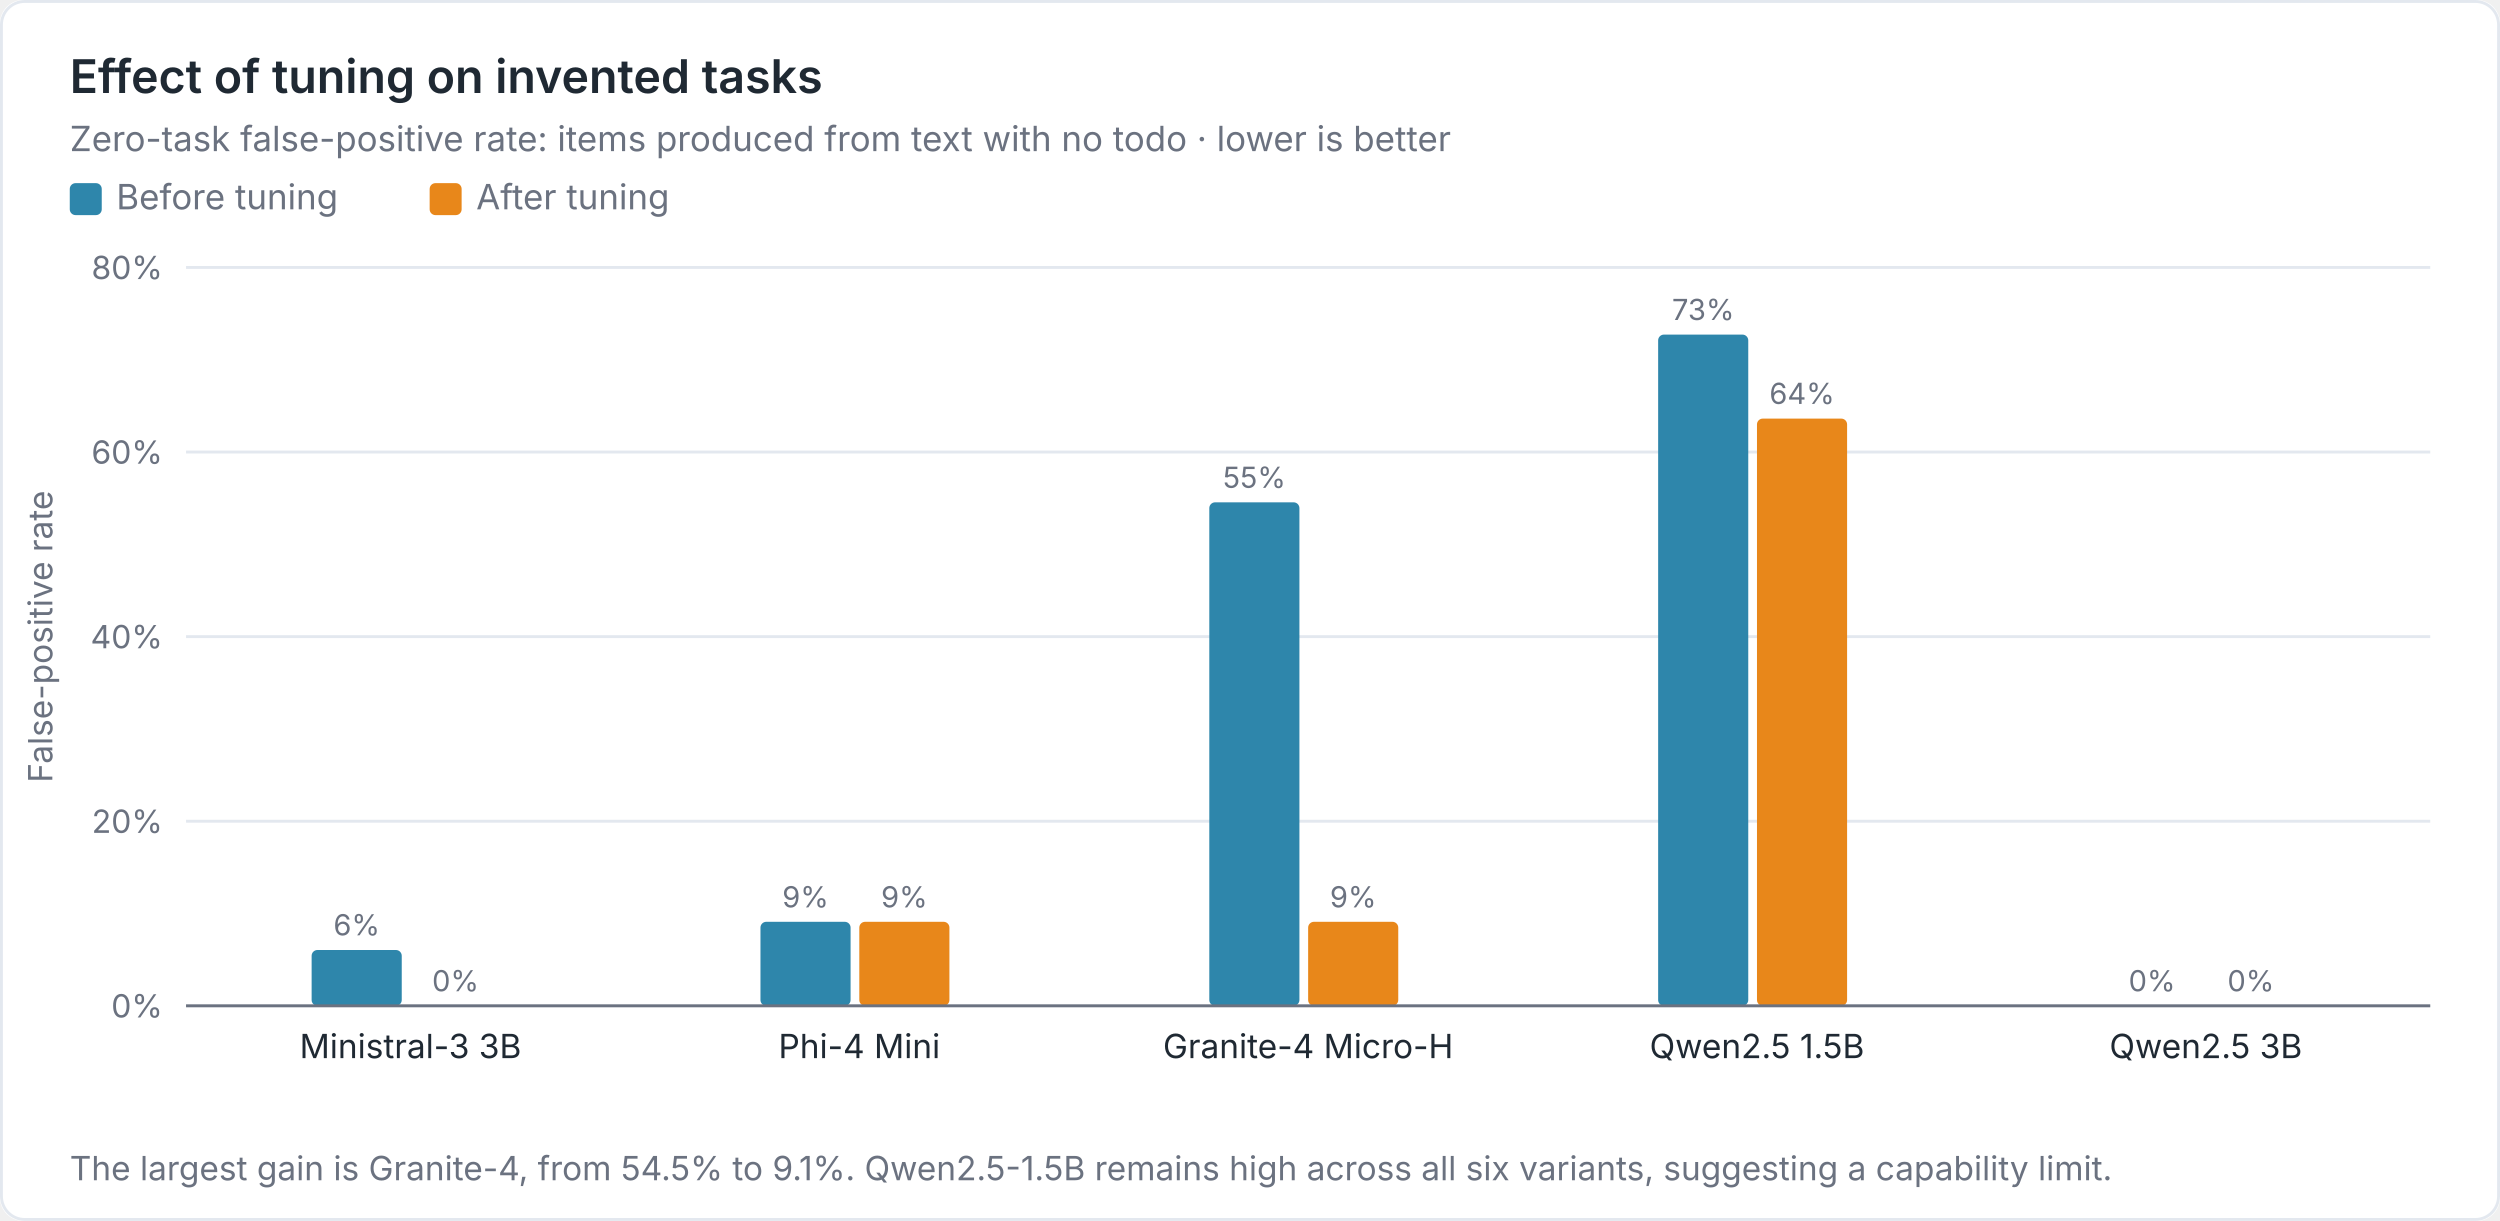
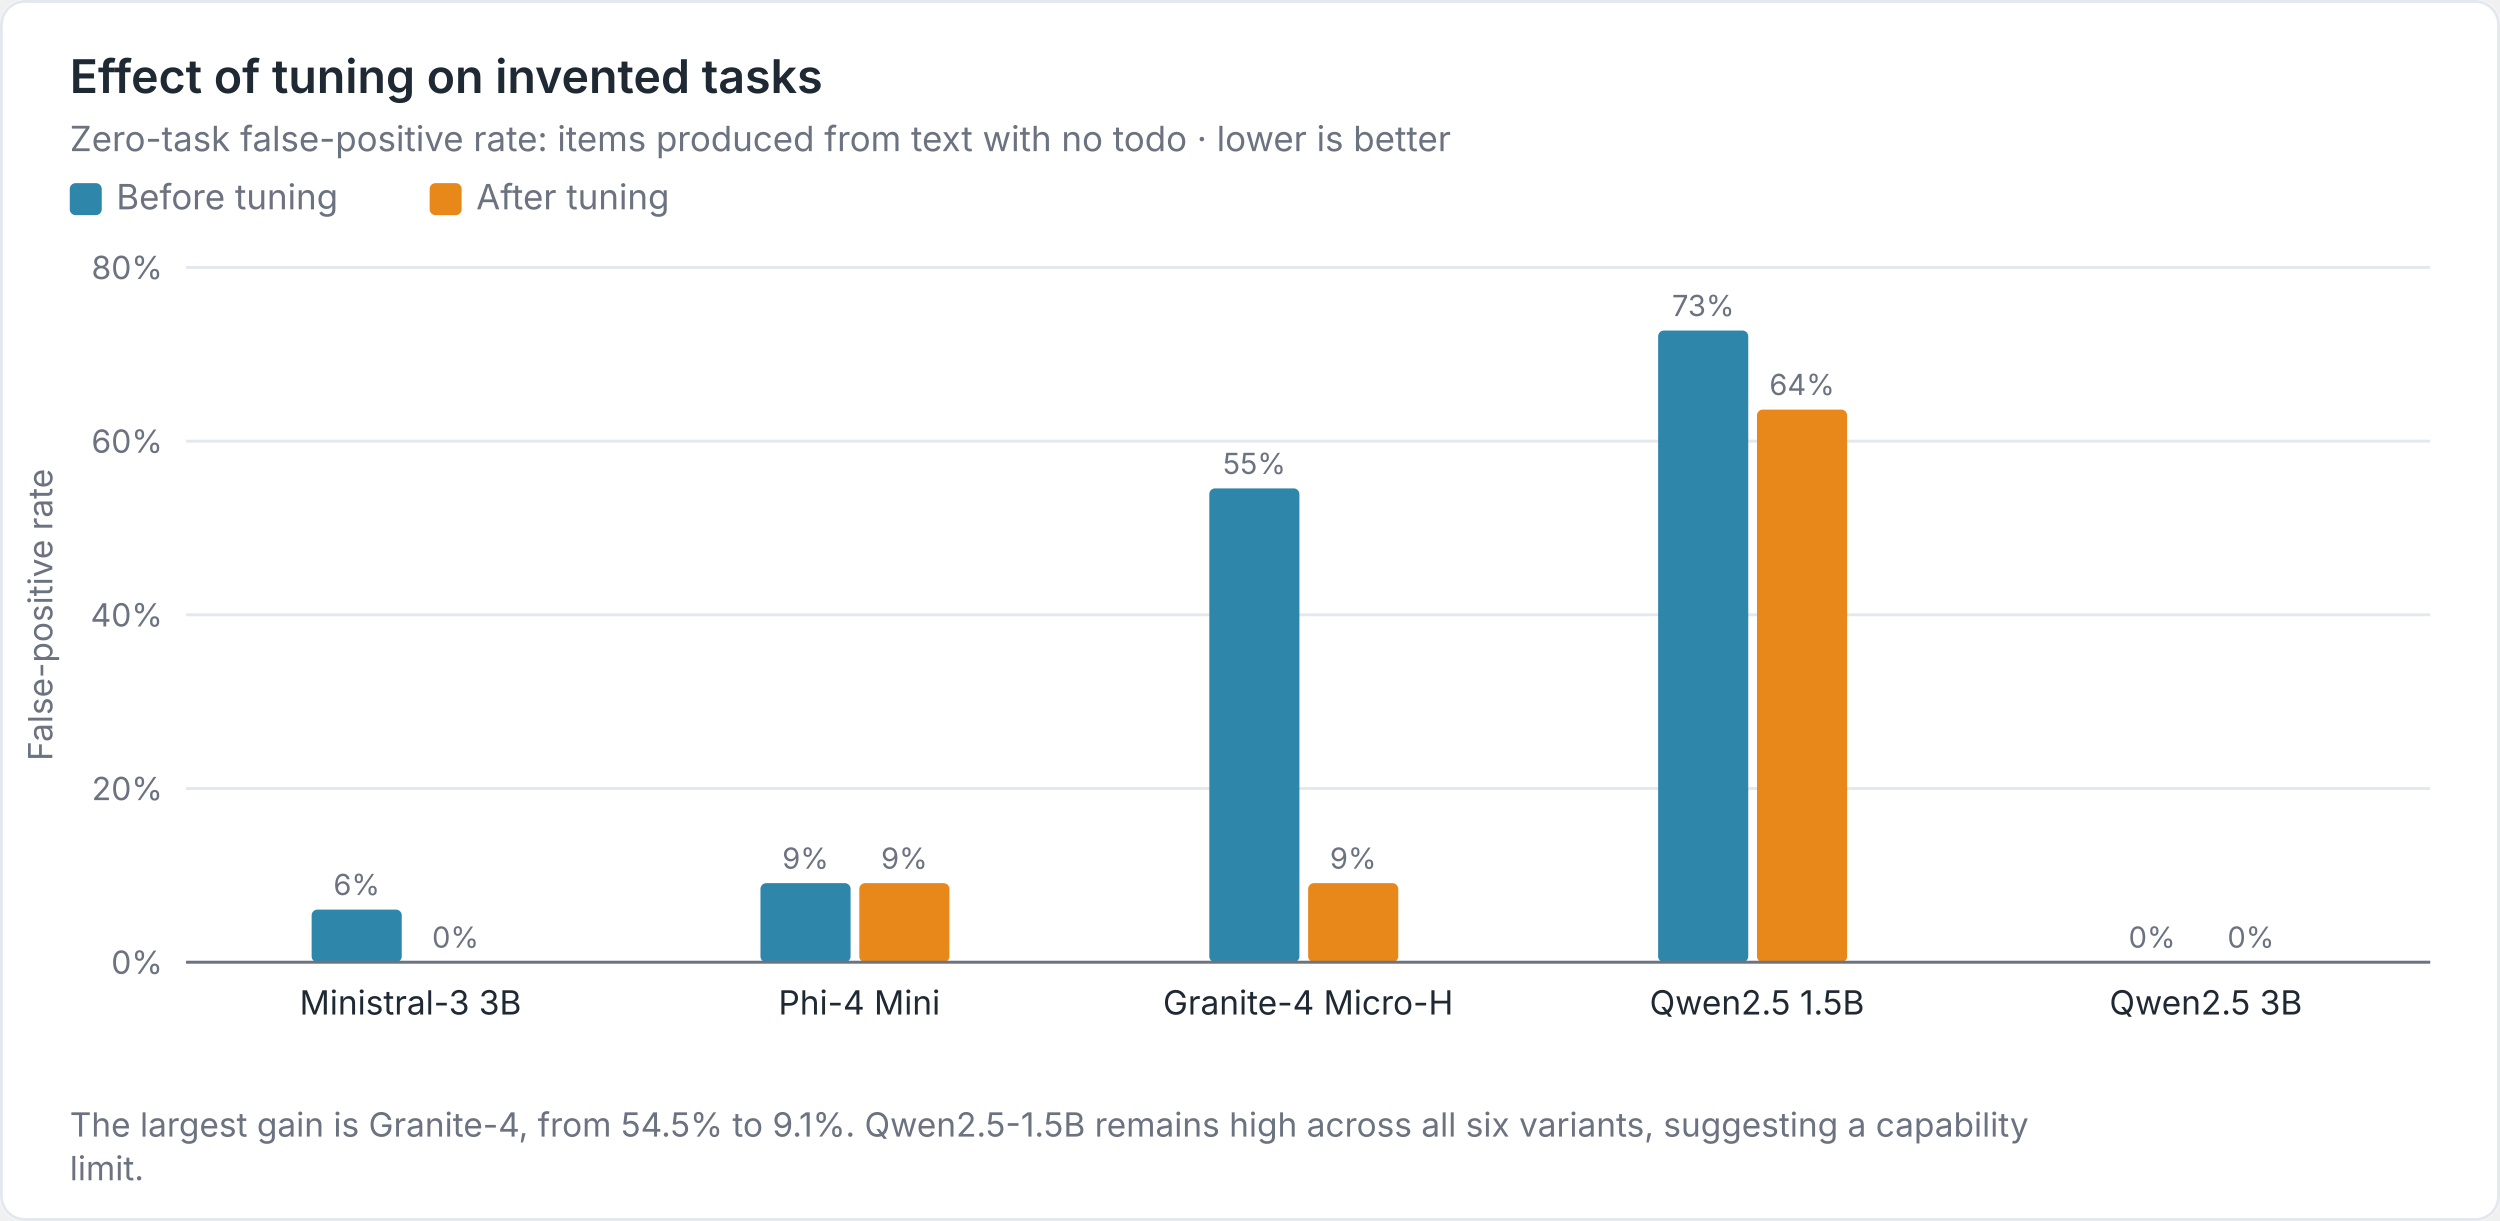
<svg xmlns="http://www.w3.org/2000/svg" width="860" height="420" viewBox="0 0 860 420" role="img">
  <rect width="860" height="420" fill="#FFFFFF" rx="8" />
  <rect x="0.5" y="0.5" width="859" height="419" fill="none" stroke="#E3E8EF" rx="8" />
  <text x="24" y="32" font-family="-apple-system, BlinkMacSystemFont, 'Segoe UI', 'Noto Sans SC', 'Microsoft YaHei', sans-serif" font-size="16" fill="#1F2933" text-anchor="start" font-weight="600">Effect of tuning on invented tasks</text>
  <text x="24" y="52" font-family="-apple-system, BlinkMacSystemFont, 'Segoe UI', 'Noto Sans SC', 'Microsoft YaHei', sans-serif" font-size="12" fill="#6B7280" text-anchor="start" font-weight="400">Zero-task false-positive rate: items produced from text with no todo · lower is better</text>
  <rect x="24.0" y="63" width="11" height="11" rx="2" fill="#2E86AB" />
  <text x="40" y="72" font-family="-apple-system, BlinkMacSystemFont, 'Segoe UI', 'Noto Sans SC', 'Microsoft YaHei', sans-serif" font-size="12" fill="#6B7280" text-anchor="start" font-weight="400">Before tuning</text>
  <rect x="147.8" y="63" width="11" height="11" rx="2" fill="#E8871A" />
  <text x="163.8" y="72" font-family="-apple-system, BlinkMacSystemFont, 'Segoe UI', 'Noto Sans SC', 'Microsoft YaHei', sans-serif" font-size="12" fill="#6B7280" text-anchor="start" font-weight="400">After tuning</text>
-   <line x1="64" y1="346" x2="836" y2="346" stroke="#E3E8EF" />
-   <text x="56" y="350" font-family="-apple-system, BlinkMacSystemFont, 'Segoe UI', 'Noto Sans SC', 'Microsoft YaHei', sans-serif" font-size="11" fill="#6B7280" text-anchor="end" font-weight="400">0%</text>
-   <line x1="64" y1="282.5" x2="836" y2="282.5" stroke="#E3E8EF" />
-   <text x="56" y="286.5" font-family="-apple-system, BlinkMacSystemFont, 'Segoe UI', 'Noto Sans SC', 'Microsoft YaHei', sans-serif" font-size="11" fill="#6B7280" text-anchor="end" font-weight="400">20%</text>
-   <line x1="64" y1="219" x2="836" y2="219" stroke="#E3E8EF" />
-   <text x="56" y="223" font-family="-apple-system, BlinkMacSystemFont, 'Segoe UI', 'Noto Sans SC', 'Microsoft YaHei', sans-serif" font-size="11" fill="#6B7280" text-anchor="end" font-weight="400">40%</text>
-   <line x1="64" y1="155.5" x2="836" y2="155.5" stroke="#E3E8EF" />
-   <text x="56" y="159.5" font-family="-apple-system, BlinkMacSystemFont, 'Segoe UI', 'Noto Sans SC', 'Microsoft YaHei', sans-serif" font-size="11" fill="#6B7280" text-anchor="end" font-weight="400">60%</text>
+   <line x1="64" y1="331" x2="836" y2="331" stroke="#E3E8EF" />
+   <text x="56" y="335" font-family="-apple-system, BlinkMacSystemFont, 'Segoe UI', 'Noto Sans SC', 'Microsoft YaHei', sans-serif" font-size="11" fill="#6B7280" text-anchor="end" font-weight="400">0%</text>
+   <line x1="64" y1="271.25" x2="836" y2="271.25" stroke="#E3E8EF" />
+   <text x="56" y="275.25" font-family="-apple-system, BlinkMacSystemFont, 'Segoe UI', 'Noto Sans SC', 'Microsoft YaHei', sans-serif" font-size="11" fill="#6B7280" text-anchor="end" font-weight="400">20%</text>
+   <line x1="64" y1="211.5" x2="836" y2="211.5" stroke="#E3E8EF" />
+   <text x="56" y="215.5" font-family="-apple-system, BlinkMacSystemFont, 'Segoe UI', 'Noto Sans SC', 'Microsoft YaHei', sans-serif" font-size="11" fill="#6B7280" text-anchor="end" font-weight="400">40%</text>
+   <line x1="64" y1="151.75" x2="836" y2="151.75" stroke="#E3E8EF" />
+   <text x="56" y="155.75" font-family="-apple-system, BlinkMacSystemFont, 'Segoe UI', 'Noto Sans SC', 'Microsoft YaHei', sans-serif" font-size="11" fill="#6B7280" text-anchor="end" font-weight="400">60%</text>
  <line x1="64" y1="92" x2="836" y2="92" stroke="#E3E8EF" />
  <text x="56" y="96" font-family="-apple-system, BlinkMacSystemFont, 'Segoe UI', 'Noto Sans SC', 'Microsoft YaHei', sans-serif" font-size="11" fill="#6B7280" text-anchor="end" font-weight="400">80%</text>
-   <text x="18" y="219" font-family="-apple-system, BlinkMacSystemFont, 'Segoe UI', 'Noto Sans SC', 'Microsoft YaHei', sans-serif" font-size="11.5" fill="#6B7280" text-anchor="middle" font-weight="400" transform="rotate(-90 18 219)">False-positive rate</text>
-   <rect x="107.2" y="326.8" width="31.0" height="19.2" fill="#2E86AB" rx="2" />
-   <text x="122.7" y="321.758" font-family="-apple-system, BlinkMacSystemFont, 'Segoe UI', 'Noto Sans SC', 'Microsoft YaHei', sans-serif" font-size="10" fill="#6B7280" text-anchor="middle" font-weight="400">6%</text>
-   <rect x="141.2" y="346.0" width="31.0" height="0.0" fill="#E8871A" rx="2" />
-   <text x="156.7" y="341" font-family="-apple-system, BlinkMacSystemFont, 'Segoe UI', 'Noto Sans SC', 'Microsoft YaHei', sans-serif" font-size="10" fill="#6B7280" text-anchor="middle" font-weight="400">0%</text>
-   <text x="141.2" y="364" font-family="-apple-system, BlinkMacSystemFont, 'Segoe UI', 'Noto Sans SC', 'Microsoft YaHei', sans-serif" font-size="11.5" fill="#1F2933" text-anchor="middle" font-weight="400">Ministral-3 3B</text>
-   <rect x="261.6" y="317.1" width="31.0" height="28.9" fill="#2E86AB" rx="2" />
-   <text x="277.1" y="312.136" font-family="-apple-system, BlinkMacSystemFont, 'Segoe UI', 'Noto Sans SC', 'Microsoft YaHei', sans-serif" font-size="10" fill="#6B7280" text-anchor="middle" font-weight="400">9%</text>
-   <rect x="295.6" y="317.1" width="31.0" height="28.9" fill="#E8871A" rx="2" />
-   <text x="311.1" y="312.136" font-family="-apple-system, BlinkMacSystemFont, 'Segoe UI', 'Noto Sans SC', 'Microsoft YaHei', sans-serif" font-size="10" fill="#6B7280" text-anchor="middle" font-weight="400">9%</text>
-   <text x="295.6" y="364" font-family="-apple-system, BlinkMacSystemFont, 'Segoe UI', 'Noto Sans SC', 'Microsoft YaHei', sans-serif" font-size="11.5" fill="#1F2933" text-anchor="middle" font-weight="400">Phi-4 Mini</text>
-   <rect x="416.0" y="172.8" width="31.0" height="173.2" fill="#2E86AB" rx="2" />
-   <text x="431.5" y="167.818" font-family="-apple-system, BlinkMacSystemFont, 'Segoe UI', 'Noto Sans SC', 'Microsoft YaHei', sans-serif" font-size="10" fill="#6B7280" text-anchor="middle" font-weight="400">55%</text>
-   <rect x="450.0" y="317.1" width="31.0" height="28.9" fill="#E8871A" rx="2" />
-   <text x="465.5" y="312.136" font-family="-apple-system, BlinkMacSystemFont, 'Segoe UI', 'Noto Sans SC', 'Microsoft YaHei', sans-serif" font-size="10" fill="#6B7280" text-anchor="middle" font-weight="400">9%</text>
-   <text x="450" y="364" font-family="-apple-system, BlinkMacSystemFont, 'Segoe UI', 'Noto Sans SC', 'Microsoft YaHei', sans-serif" font-size="11.5" fill="#1F2933" text-anchor="middle" font-weight="400">Granite-4 Micro-H</text>
-   <rect x="570.4" y="115.1" width="31.0" height="230.9" fill="#2E86AB" rx="2" />
-   <text x="585.9" y="110.091" font-family="-apple-system, BlinkMacSystemFont, 'Segoe UI', 'Noto Sans SC', 'Microsoft YaHei', sans-serif" font-size="10" fill="#6B7280" text-anchor="middle" font-weight="400">73%</text>
-   <rect x="604.4" y="144.0" width="31.0" height="202.0" fill="#E8871A" rx="2" />
-   <text x="619.9" y="138.955" font-family="-apple-system, BlinkMacSystemFont, 'Segoe UI', 'Noto Sans SC', 'Microsoft YaHei', sans-serif" font-size="10" fill="#6B7280" text-anchor="middle" font-weight="400">64%</text>
-   <text x="604.4" y="364" font-family="-apple-system, BlinkMacSystemFont, 'Segoe UI', 'Noto Sans SC', 'Microsoft YaHei', sans-serif" font-size="11.5" fill="#1F2933" text-anchor="middle" font-weight="400">Qwen2.5 1.5B</text>
-   <rect x="724.8" y="346.0" width="31.0" height="0.0" fill="#2E86AB" rx="2" />
-   <text x="740.3" y="341" font-family="-apple-system, BlinkMacSystemFont, 'Segoe UI', 'Noto Sans SC', 'Microsoft YaHei', sans-serif" font-size="10" fill="#6B7280" text-anchor="middle" font-weight="400">0%</text>
-   <rect x="758.8" y="346.0" width="31.0" height="0.0" fill="#E8871A" rx="2" />
-   <text x="774.3" y="341" font-family="-apple-system, BlinkMacSystemFont, 'Segoe UI', 'Noto Sans SC', 'Microsoft YaHei', sans-serif" font-size="10" fill="#6B7280" text-anchor="middle" font-weight="400">0%</text>
-   <text x="758.8" y="364" font-family="-apple-system, BlinkMacSystemFont, 'Segoe UI', 'Noto Sans SC', 'Microsoft YaHei', sans-serif" font-size="11.5" fill="#1F2933" text-anchor="middle" font-weight="400">Qwen2.5 3B</text>
-   <line x1="64" y1="346" x2="836" y2="346" stroke="#6B7280" />
-   <text x="24" y="406" font-family="-apple-system, BlinkMacSystemFont, 'Segoe UI', 'Noto Sans SC', 'Microsoft YaHei', sans-serif" font-size="11.5" fill="#6B7280" text-anchor="start" font-weight="400">The largest gain is Granite-4, from 54.5% to 9.1%. Qwen2.5-1.5B remains high across all six variants, suggesting a capability limit.</text>
+   <text x="18" y="211.5" font-family="-apple-system, BlinkMacSystemFont, 'Segoe UI', 'Noto Sans SC', 'Microsoft YaHei', sans-serif" font-size="11.5" fill="#6B7280" text-anchor="middle" font-weight="400" transform="rotate(-90 18 211.5)">False-positive rate</text>
+   <rect x="107.2" y="312.9" width="31.0" height="18.1" fill="#2E86AB" rx="2" />
+   <text x="122.7" y="307.894" font-family="-apple-system, BlinkMacSystemFont, 'Segoe UI', 'Noto Sans SC', 'Microsoft YaHei', sans-serif" font-size="10" fill="#6B7280" text-anchor="middle" font-weight="400">6%</text>
+   <rect x="141.2" y="331.0" width="31.0" height="0.0" fill="#E8871A" rx="2" />
+   <text x="156.7" y="326" font-family="-apple-system, BlinkMacSystemFont, 'Segoe UI', 'Noto Sans SC', 'Microsoft YaHei', sans-serif" font-size="10" fill="#6B7280" text-anchor="middle" font-weight="400">0%</text>
+   <text x="141.2" y="349" font-family="-apple-system, BlinkMacSystemFont, 'Segoe UI', 'Noto Sans SC', 'Microsoft YaHei', sans-serif" font-size="11.5" fill="#1F2933" text-anchor="middle" font-weight="400">Ministral-3 3B</text>
+   <rect x="261.6" y="303.8" width="31.0" height="27.2" fill="#2E86AB" rx="2" />
+   <text x="277.1" y="298.841" font-family="-apple-system, BlinkMacSystemFont, 'Segoe UI', 'Noto Sans SC', 'Microsoft YaHei', sans-serif" font-size="10" fill="#6B7280" text-anchor="middle" font-weight="400">9%</text>
+   <rect x="295.6" y="303.8" width="31.0" height="27.2" fill="#E8871A" rx="2" />
+   <text x="311.1" y="298.841" font-family="-apple-system, BlinkMacSystemFont, 'Segoe UI', 'Noto Sans SC', 'Microsoft YaHei', sans-serif" font-size="10" fill="#6B7280" text-anchor="middle" font-weight="400">9%</text>
+   <text x="295.6" y="349" font-family="-apple-system, BlinkMacSystemFont, 'Segoe UI', 'Noto Sans SC', 'Microsoft YaHei', sans-serif" font-size="11.5" fill="#1F2933" text-anchor="middle" font-weight="400">Phi-4 Mini</text>
+   <rect x="416.0" y="168.0" width="31.0" height="163.0" fill="#2E86AB" rx="2" />
+   <text x="431.5" y="163.045" font-family="-apple-system, BlinkMacSystemFont, 'Segoe UI', 'Noto Sans SC', 'Microsoft YaHei', sans-serif" font-size="10" fill="#6B7280" text-anchor="middle" font-weight="400">55%</text>
+   <rect x="450.0" y="303.8" width="31.0" height="27.2" fill="#E8871A" rx="2" />
+   <text x="465.5" y="298.841" font-family="-apple-system, BlinkMacSystemFont, 'Segoe UI', 'Noto Sans SC', 'Microsoft YaHei', sans-serif" font-size="10" fill="#6B7280" text-anchor="middle" font-weight="400">9%</text>
+   <text x="450" y="349" font-family="-apple-system, BlinkMacSystemFont, 'Segoe UI', 'Noto Sans SC', 'Microsoft YaHei', sans-serif" font-size="11.5" fill="#1F2933" text-anchor="middle" font-weight="400">Granite-4 Micro-H</text>
+   <rect x="570.4" y="113.7" width="31.0" height="217.3" fill="#2E86AB" rx="2" />
+   <text x="585.9" y="108.727" font-family="-apple-system, BlinkMacSystemFont, 'Segoe UI', 'Noto Sans SC', 'Microsoft YaHei', sans-serif" font-size="10" fill="#6B7280" text-anchor="middle" font-weight="400">73%</text>
+   <rect x="604.4" y="140.9" width="31.0" height="190.1" fill="#E8871A" rx="2" />
+   <text x="619.9" y="135.886" font-family="-apple-system, BlinkMacSystemFont, 'Segoe UI', 'Noto Sans SC', 'Microsoft YaHei', sans-serif" font-size="10" fill="#6B7280" text-anchor="middle" font-weight="400">64%</text>
+   <text x="604.4" y="349" font-family="-apple-system, BlinkMacSystemFont, 'Segoe UI', 'Noto Sans SC', 'Microsoft YaHei', sans-serif" font-size="11.5" fill="#1F2933" text-anchor="middle" font-weight="400">Qwen2.5 1.5B</text>
+   <rect x="724.8" y="331.0" width="31.0" height="0.0" fill="#2E86AB" rx="2" />
+   <text x="740.3" y="326" font-family="-apple-system, BlinkMacSystemFont, 'Segoe UI', 'Noto Sans SC', 'Microsoft YaHei', sans-serif" font-size="10" fill="#6B7280" text-anchor="middle" font-weight="400">0%</text>
+   <rect x="758.8" y="331.0" width="31.0" height="0.0" fill="#E8871A" rx="2" />
+   <text x="774.3" y="326" font-family="-apple-system, BlinkMacSystemFont, 'Segoe UI', 'Noto Sans SC', 'Microsoft YaHei', sans-serif" font-size="10" fill="#6B7280" text-anchor="middle" font-weight="400">0%</text>
+   <text x="758.8" y="349" font-family="-apple-system, BlinkMacSystemFont, 'Segoe UI', 'Noto Sans SC', 'Microsoft YaHei', sans-serif" font-size="11.5" fill="#1F2933" text-anchor="middle" font-weight="400">Qwen2.5 3B</text>
+   <line x1="64" y1="331.0" x2="836" y2="331.0" stroke="#6B7280" />
+   <text x="24" y="391" font-family="-apple-system, BlinkMacSystemFont, 'Segoe UI', 'Noto Sans SC', 'Microsoft YaHei', sans-serif" font-size="11.5" fill="#6B7280" text-anchor="start" font-weight="400">The largest gain is Granite-4, from 54.5% to 9.1%. Qwen2.5-1.5B remains high across all six variants, suggesting a capability</text>
+   <text x="24" y="406" font-family="-apple-system, BlinkMacSystemFont, 'Segoe UI', 'Noto Sans SC', 'Microsoft YaHei', sans-serif" font-size="11.5" fill="#6B7280" text-anchor="start" font-weight="400">limit.</text>
</svg>
